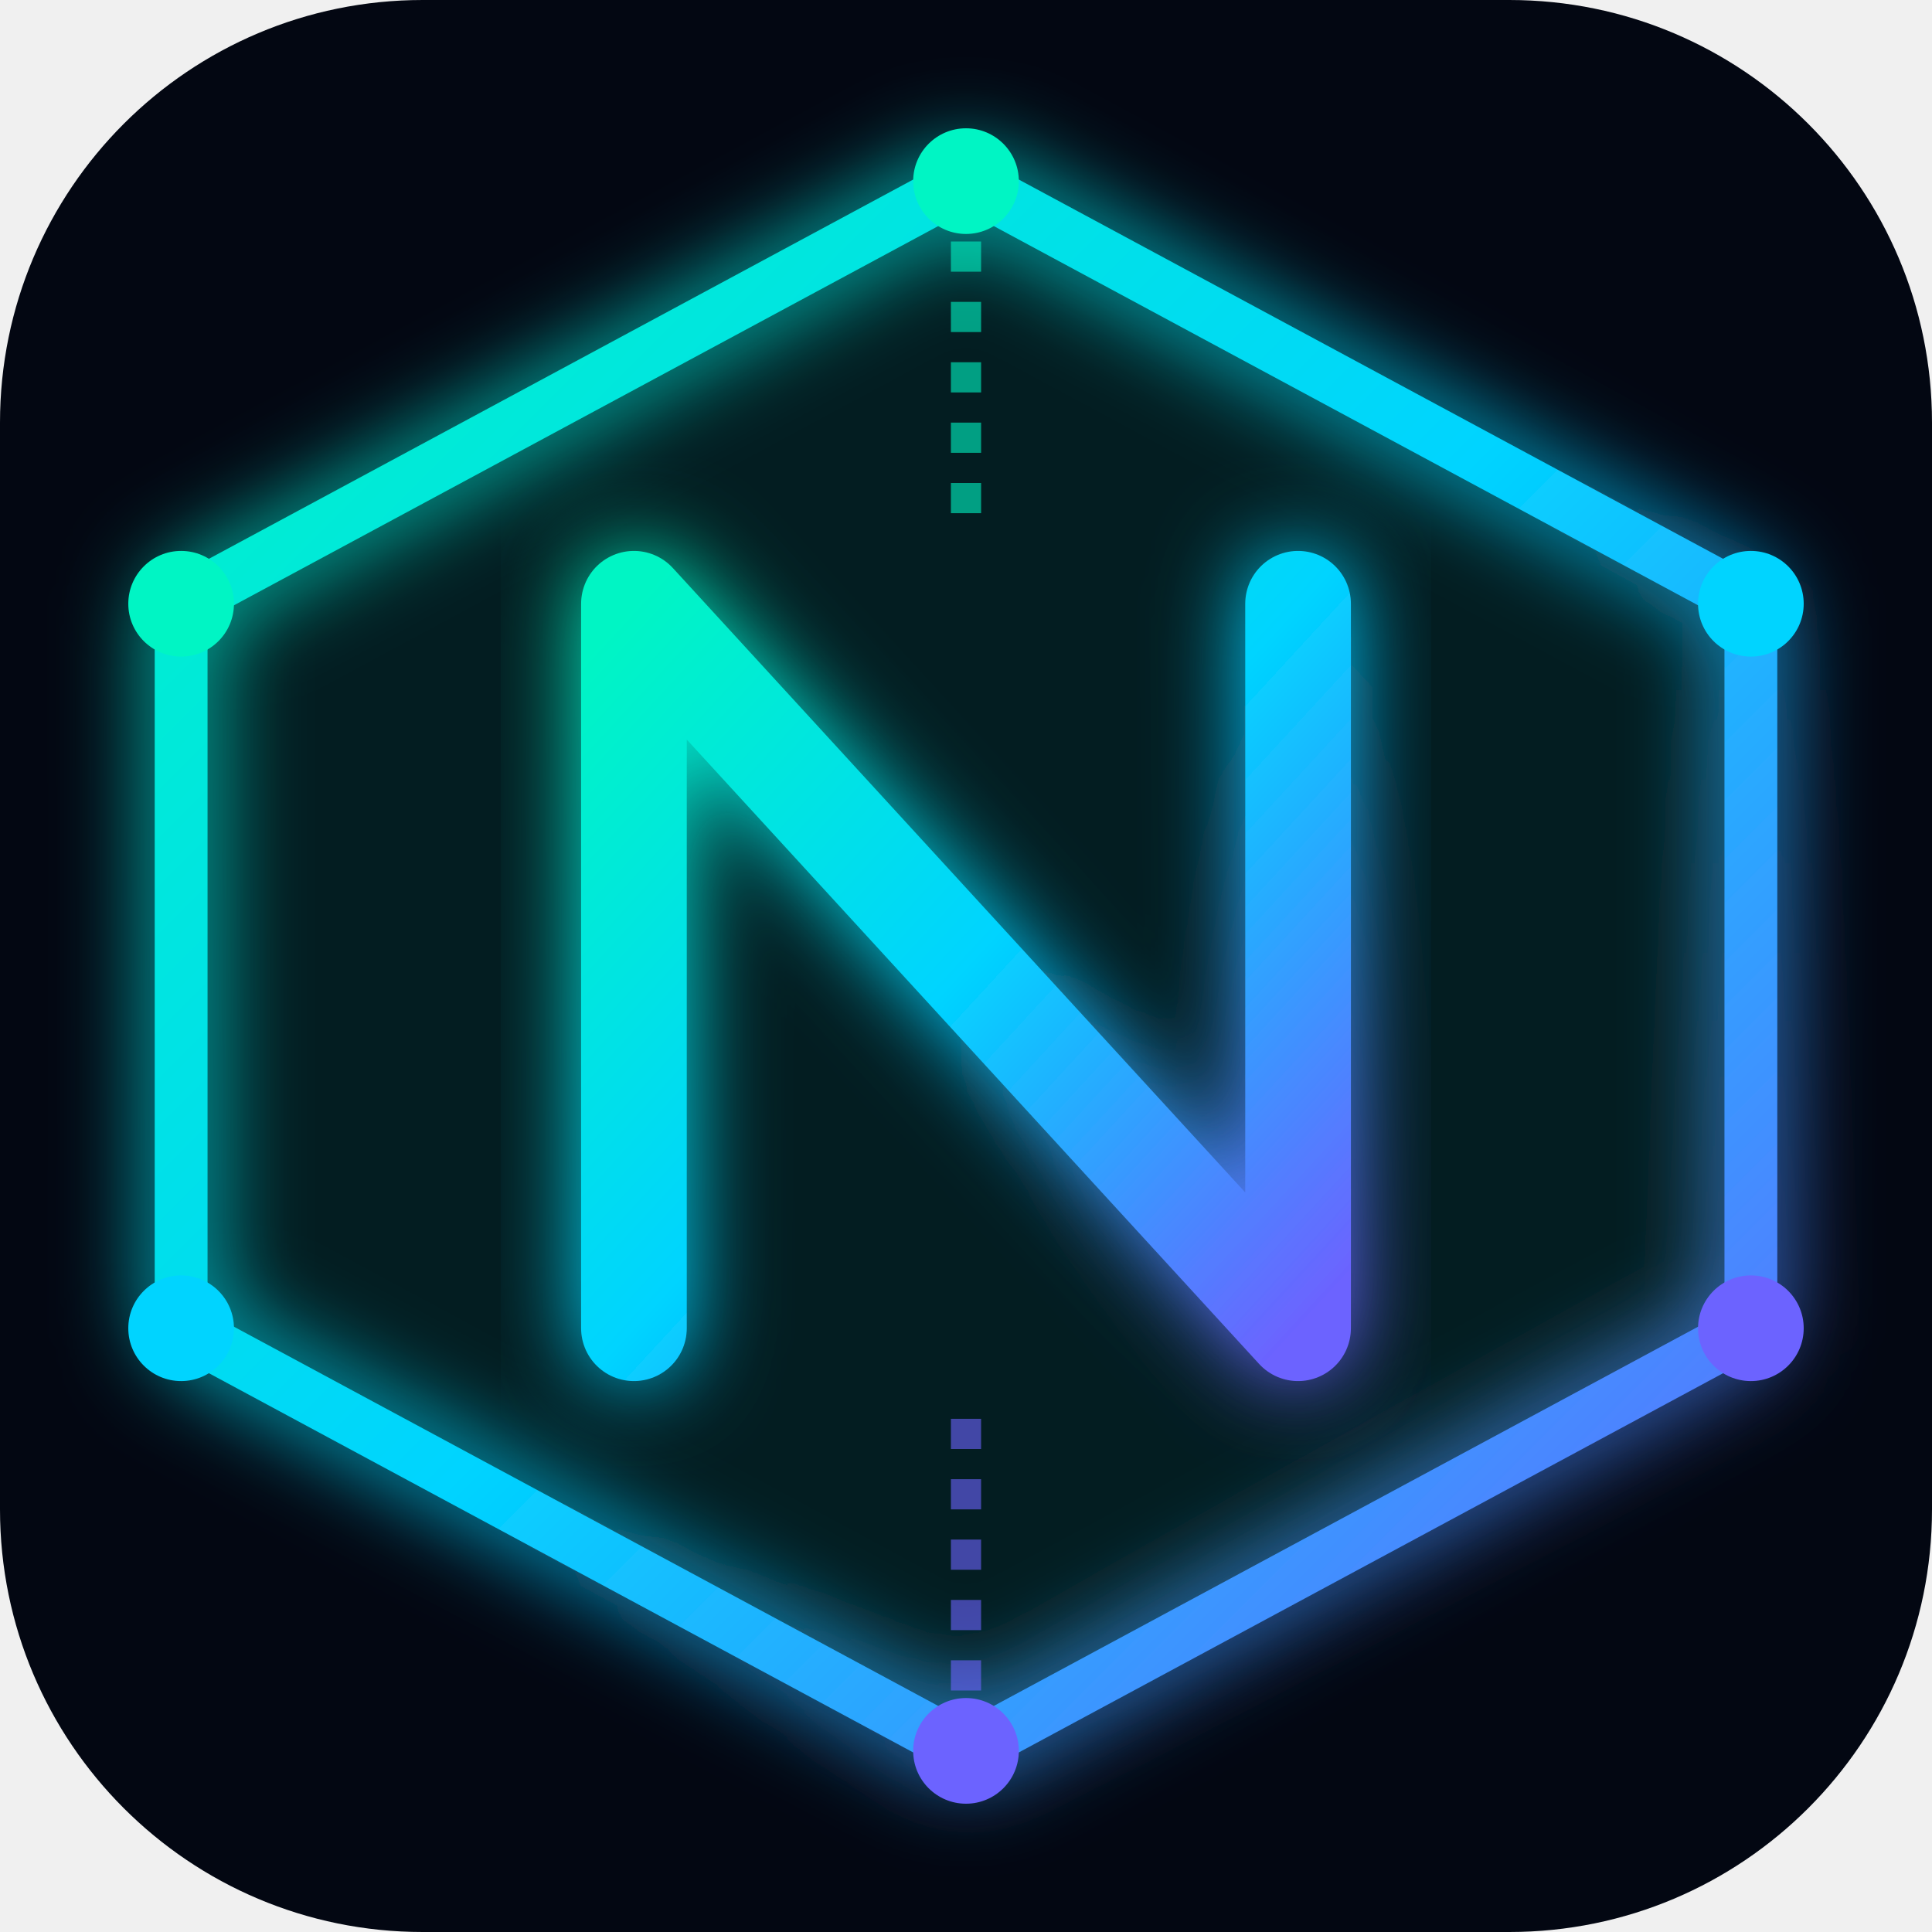
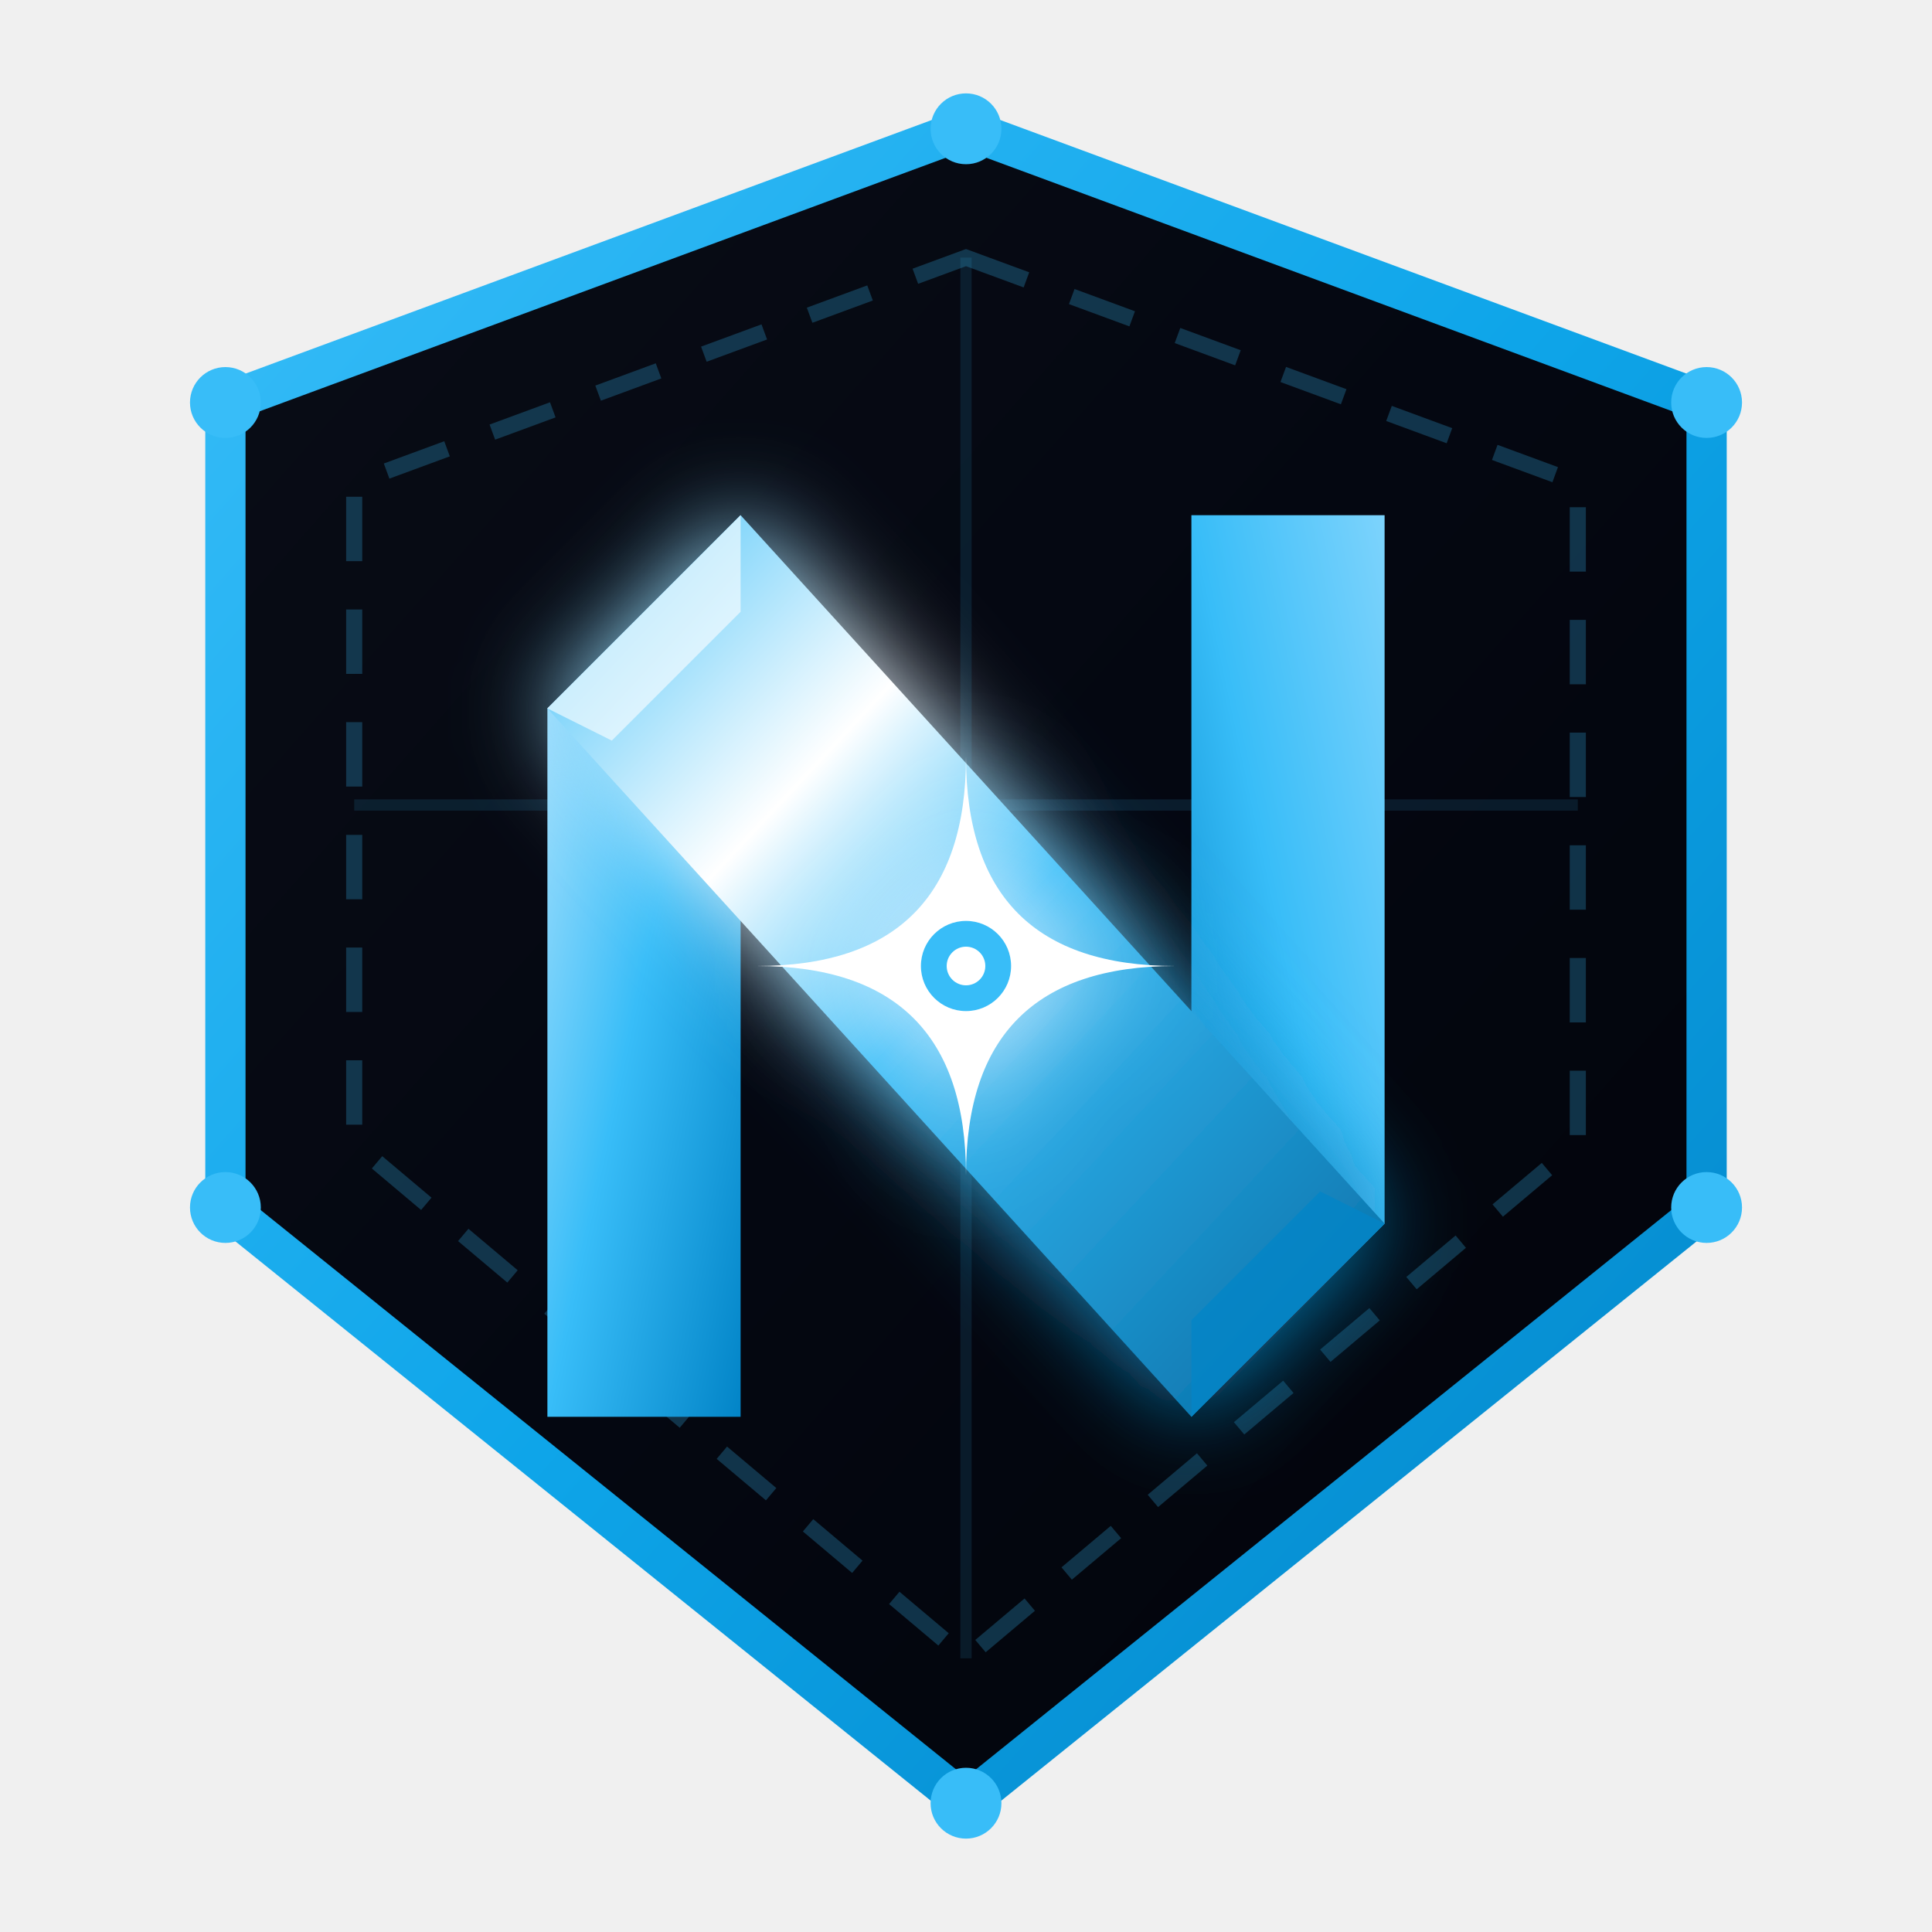
- <svg xmlns="http://www.w3.org/2000/svg" viewBox="0 0 128 128" width="128" height="128">
+ <svg xmlns="http://www.w3.org/2000/svg" viewBox="0 0 120 120" width="120" height="120" fill="none">
  <defs>
-     <linearGradient id="cyberGlow" x1="0%" y1="0%" x2="100%" y2="100%">
-       <stop offset="0%" stop-color="#00f5c4" />
-       <stop offset="50%" stop-color="#00d4ff" />
-       <stop offset="100%" stop-color="#6c63ff" />
+     <linearGradient id="shieldBg" x1="0%" y1="0%" x2="100%" y2="100%">
+       <stop offset="0%" stop-color="#090d16" />
+       <stop offset="50%" stop-color="#040711" />
+       <stop offset="100%" stop-color="#02040a" />
    </linearGradient>
-     <filter id="neonBlur" x="-20%" y="-20%" width="140%" height="140%">
+     <linearGradient id="shieldBorder" x1="0%" y1="0%" x2="100%" y2="100%">
+       <stop offset="0%" stop-color="#38bdf8" />
+       <stop offset="50%" stop-color="#0ea5e9" />
+       <stop offset="100%" stop-color="#0284c7" />
+     </linearGradient>
+     <linearGradient id="leftStem" x1="0%" y1="0%" x2="100%" y2="100%">
+       <stop offset="0%" stop-color="#bae6fd" />
+       <stop offset="50%" stop-color="#38bdf8" />
+       <stop offset="100%" stop-color="#0284c7" />
+     </linearGradient>
+     <linearGradient id="diagVector" x1="0%" y1="0%" x2="100%" y2="100%">
+       <stop offset="0%" stop-color="#38bdf8" />
+       <stop offset="30%" stop-color="#ffffff" />
+       <stop offset="50%" stop-color="#38bdf8" />
+       <stop offset="100%" stop-color="#0369a1" />
+     </linearGradient>
+     <linearGradient id="rightStem" x1="0%" y1="100%" x2="100%" y2="0%">
+       <stop offset="0%" stop-color="#0284c7" />
+       <stop offset="50%" stop-color="#38bdf8" />
+       <stop offset="100%" stop-color="#7dd3fc" />
+     </linearGradient>
+     <filter id="cyberGlow" x="-20%" y="-20%" width="140%" height="140%">
      <feGaussianBlur stdDeviation="3" result="blur" />
      <feMerge>
        <feMergeNode in="blur" />
        <feMergeNode in="SourceGraphic" />
      </feMerge>
    </filter>
+     <filter id="intenseSpark" x="-50%" y="-50%" width="200%" height="200%">
+       <feGaussianBlur stdDeviation="3.5" result="glow" />
+       <feMerge>
+         <feMergeNode in="glow" />
+         <feMergeNode in="SourceGraphic" />
+       </feMerge>
+     </filter>
  </defs>
-   <rect width="128" height="128" rx="28" fill="#030712" />
-   <polygon points="64,12 116,40 116,88 64,116 12,88 12,40" fill="rgba(0, 245, 196, 0.05)" stroke="url(#cyberGlow)" stroke-width="3.5" stroke-linejoin="round" filter="url(#neonBlur)" />
-   <line x1="64" y1="12" x2="64" y2="34" stroke="#00f5c4" stroke-width="2" stroke-dasharray="2 2" opacity="0.6" />
-   <line x1="64" y1="94" x2="64" y2="116" stroke="#6c63ff" stroke-width="2" stroke-dasharray="2 2" opacity="0.6" />
-   <path d="M42,88 L42,40 L86,88 L86,40" fill="none" stroke="url(#cyberGlow)" stroke-width="7" stroke-linecap="round" stroke-linejoin="round" filter="url(#neonBlur)" />
-   <circle cx="64" cy="12" r="3.5" fill="#00f5c4" />
-   <circle cx="116" cy="40" r="3.5" fill="#00d4ff" />
-   <circle cx="116" cy="88" r="3.5" fill="#6c63ff" />
-   <circle cx="64" cy="116" r="3.5" fill="#6c63ff" />
-   <circle cx="12" cy="88" r="3.5" fill="#00d4ff" />
-   <circle cx="12" cy="40" r="3.5" fill="#00f5c4" />
+   <polygon points="60,8 106,25 106,75 60,112 14,75 14,25" fill="url(#shieldBg)" stroke="url(#shieldBorder)" stroke-width="2.5" stroke-linejoin="round" />
+   <polygon points="60,16 98,30 98,71 60,103 22,71 22,30" fill="none" stroke="#38bdf8" stroke-width="1" stroke-opacity="0.25" stroke-dasharray="4 3" />
+   <line x1="60" y1="16" x2="60" y2="103" stroke="#38bdf8" stroke-width="0.7" stroke-opacity="0.12" />
+   <line x1="22" y1="50" x2="98" y2="50" stroke="#38bdf8" stroke-width="0.7" stroke-opacity="0.12" />
+   <polygon points="34,44 46,32 46,88 34,88" fill="url(#leftStem)" />
+   <polygon points="74,32 86,32 86,76 74,88" fill="url(#rightStem)" />
+   <polygon points="34,44 46,32 86,76 74,88" fill="url(#diagVector)" filter="url(#cyberGlow)" />
+   <polygon points="34,44 46,32 46,38 38,46" fill="#ffffff" opacity="0.6" />
+   <polygon points="86,76 74,88 74,82 82,74" fill="#0284c7" opacity="0.8" />
+   <g transform="translate(60, 60)" filter="url(#intenseSpark)">
+     <path d="M 0,-13 Q 0,0 13,0 Q 0,0 0,13 Q 0,0 -13,0 Q 0,0 0,-13 Z" fill="#ffffff" />
+     <circle cx="0" cy="0" r="2.8" fill="#38bdf8" />
+     <circle cx="0" cy="0" r="1.2" fill="#ffffff" />
+   </g>
+   <circle cx="60" cy="8" r="2.2" fill="#38bdf8" />
+   <circle cx="106" cy="25" r="2.2" fill="#38bdf8" />
+   <circle cx="106" cy="75" r="2.2" fill="#38bdf8" />
+   <circle cx="60" cy="112" r="2.2" fill="#38bdf8" />
+   <circle cx="14" cy="75" r="2.2" fill="#38bdf8" />
+   <circle cx="14" cy="25" r="2.2" fill="#38bdf8" />
</svg>
